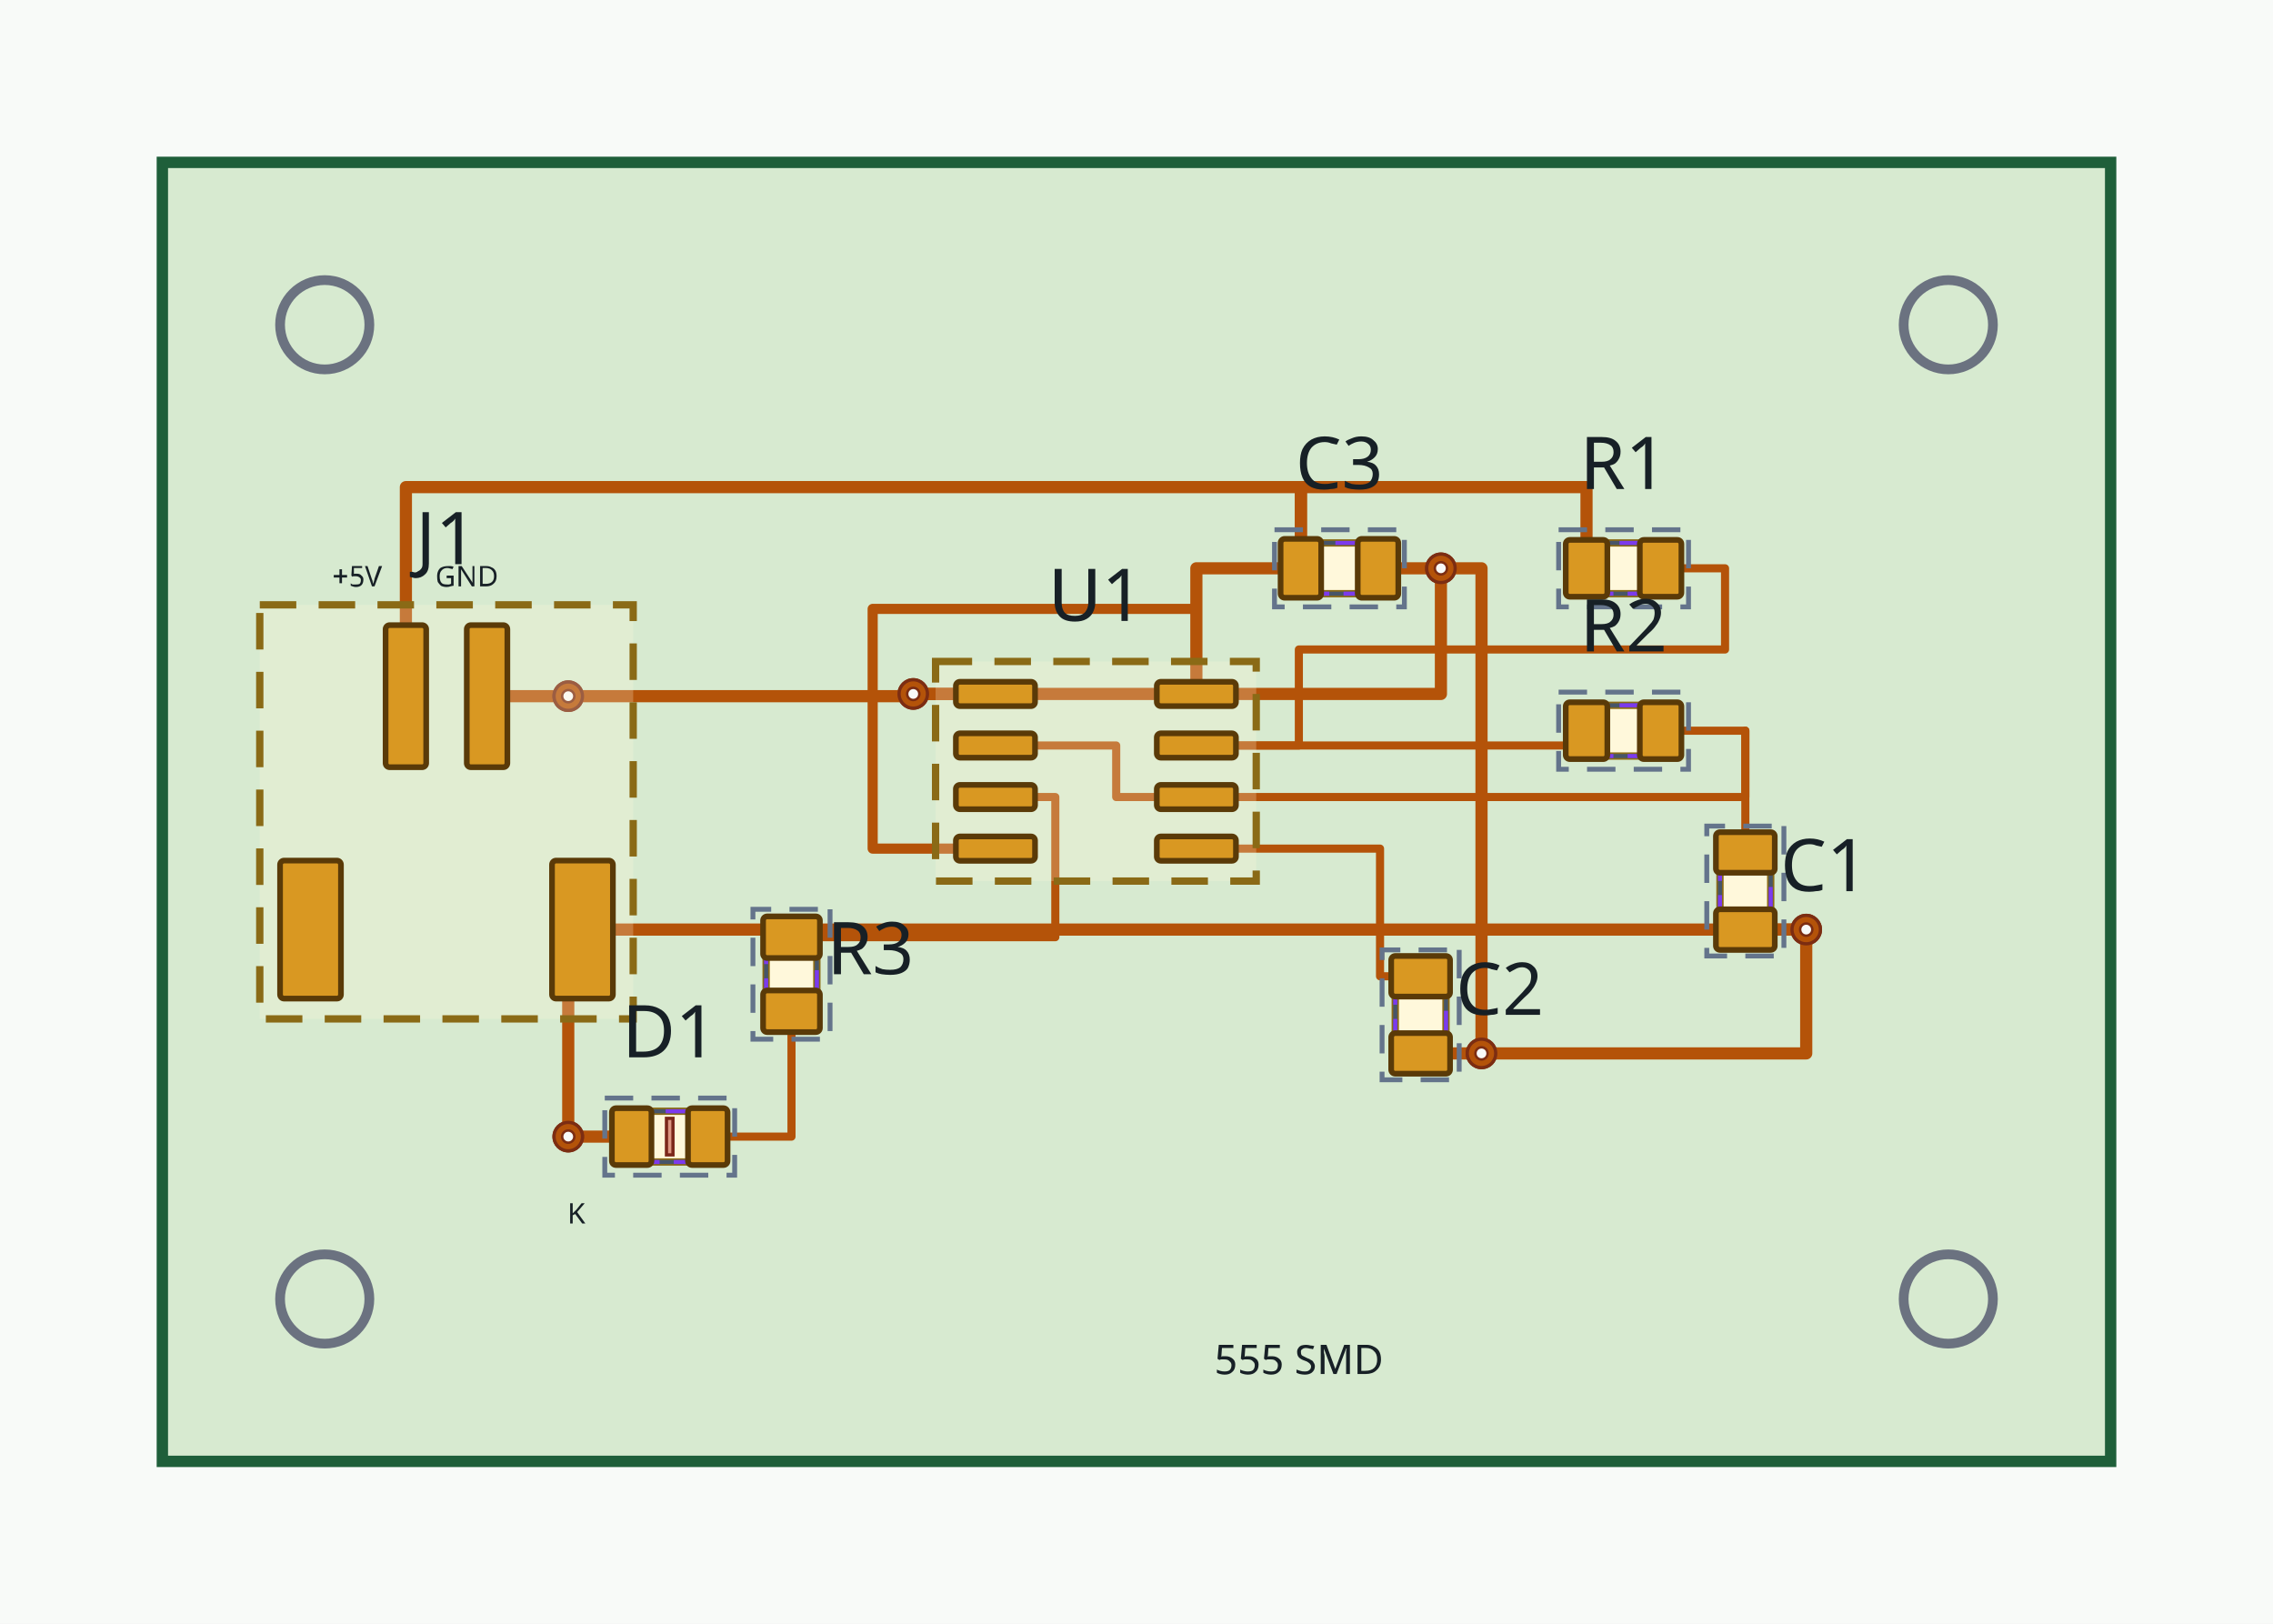
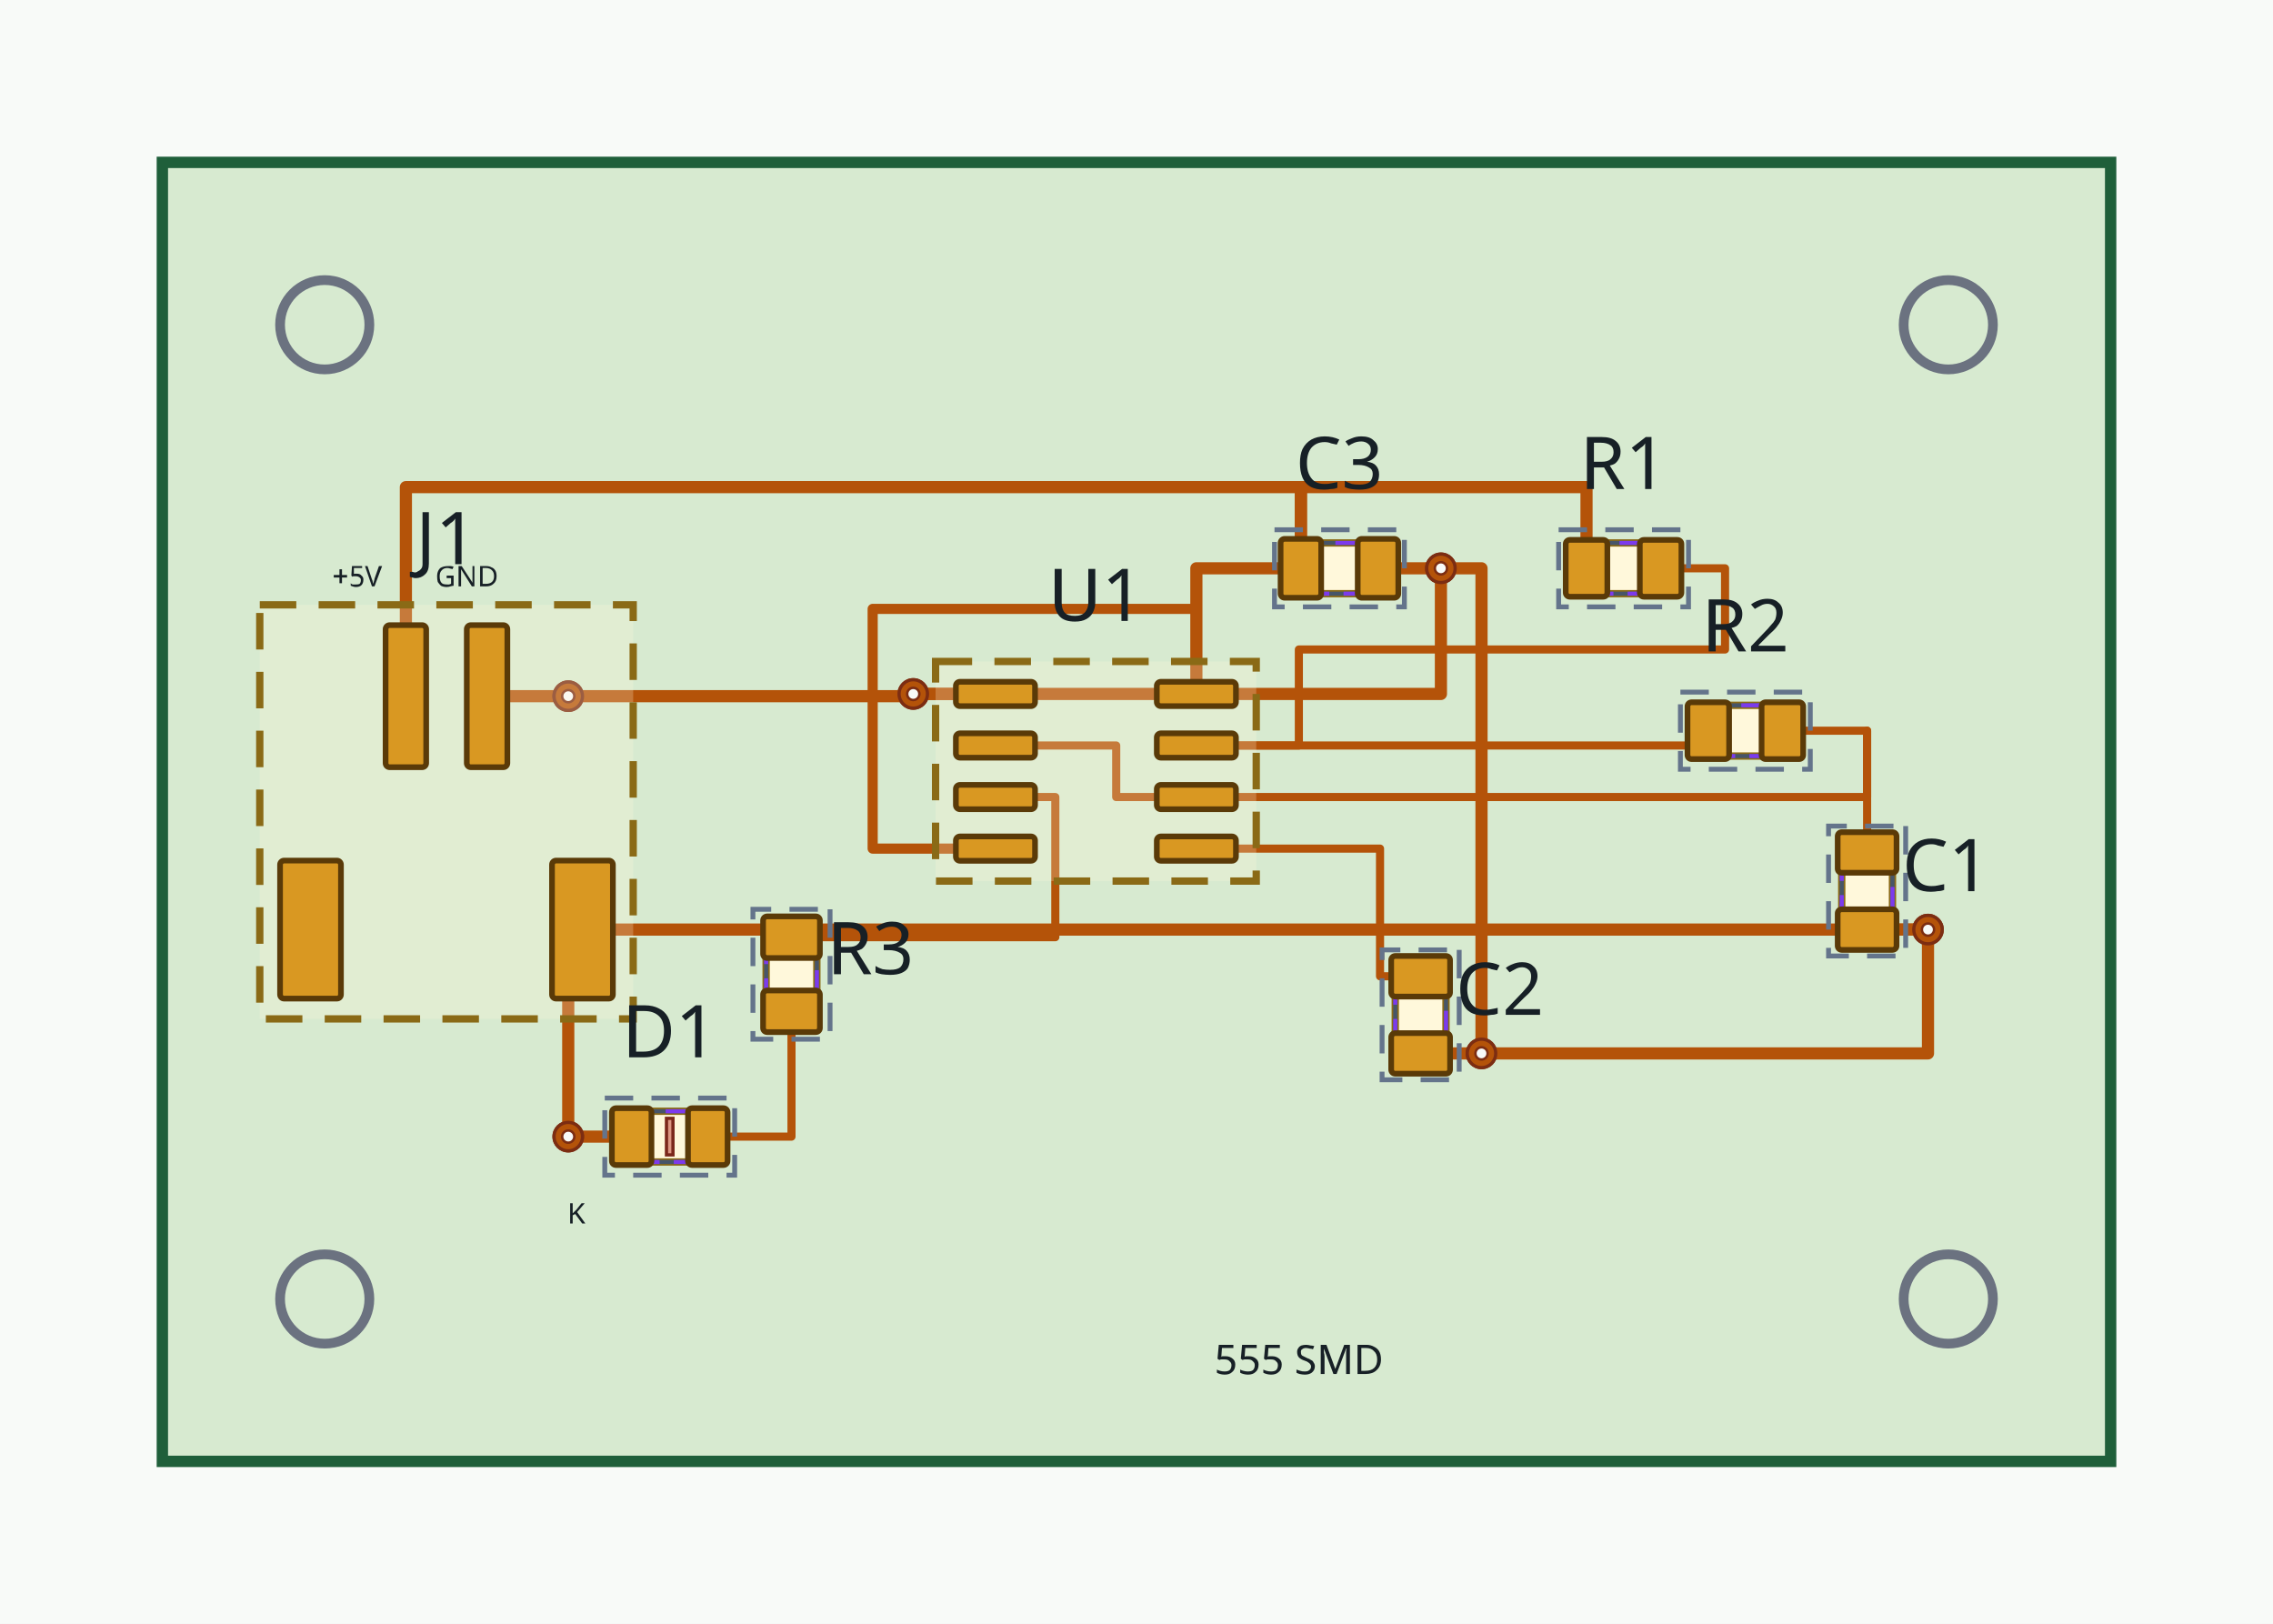
<svg xmlns="http://www.w3.org/2000/svg" class="pcb-placement-preview" viewBox="0 0 56 40" width="56mm" height="40mm" data-board="board:0" data-board-name="555 LED Blinker" data-units="mm">
  <style>
    .board-background{fill:#f8faf8}
    .board-outline{fill:#d7ead0;stroke:#1f5f3a;stroke-width:0.28}
    .board-feature{fill:none;stroke:#6b7280;stroke-width:0.24}
    .pcb-track{fill:none;stroke:#b45309;stroke-linecap:round;stroke-linejoin:round}
    .pcb-via-annular{fill:#b45309;stroke:#7c2d12;stroke-width:0.08}
    .pcb-via-drill{fill:#f8faf8;stroke:#7c2d12;stroke-width:0.06}
    .board-text{font-family:sans-serif;fill:#172026;text-anchor:middle;dominant-baseline:middle}
    .board-feature-label,.reference-designator,.pad-net-label,.diagnostic-label{font:1.8px sans-serif;fill:#172026}
    .footprint-courtyard{fill:none;stroke:#64748b;stroke-width:0.12;stroke-dasharray:0.7 0.45}
    .footprint-body.declared{fill:#fff8db;stroke:#8a6a16;stroke-width:0.18}
    .footprint-fabrication.declared{fill:none;stroke:#475569;stroke-width:0.1}
    .footprint-assembly.declared{fill:none;stroke:#7c3aed;stroke-width:0.1;stroke-dasharray:0.55 0.35}
    .footprint-marking.declared{fill:#172026;fill-opacity:0.45;stroke:#172026;stroke-width:0.08}
    .footprint-marking.kind-pin_1,.footprint-marking.kind-polarity{fill:#b42318;stroke:#7a271a}
    .footprint-envelope.synthetic{fill:#fff8db;fill-opacity:0.24;stroke:#8a6a16;stroke-width:0.18;stroke-dasharray:0.9 0.55}
    .footprint-pad{fill:#d99822;stroke:#5a3a08;stroke-width:0.14}
    .pad-overlay{fill:#175cd3;stroke:#ffffff;stroke-width:0.12}
    .ratsnest{fill:none;stroke:#175cd3;stroke-width:0.16;stroke-dasharray:0.8 0.55}
    .diagnostic-marker{fill:none;stroke:#b42318;stroke-width:0.28;stroke-dasharray:0.9 0.55}
    .diagnostic-label{fill:#b42318}
  </style>
  <rect class="board-background" x="0" y="0" width="56" height="40" />
  <g class="board-content" transform="translate(4 4)">
    <polygon class="board-outline" data-board="board:0" points="0,0 48,0 48,32 0,32" />
    <g class="layer layer-board-features">
      <circle class="board-feature hole" data-board-feature="board_feature:0" cx="4" cy="4" r="1.1" />
      <circle class="board-feature hole" data-board-feature="board_feature:1" cx="44" cy="4" r="1.1" />
      <circle class="board-feature hole" data-board-feature="board_feature:2" cx="4" cy="28" r="1.1" />
      <circle class="board-feature hole" data-board-feature="board_feature:3" cx="44" cy="28" r="1.1" />
    </g>
    <g id="pcb-layer-F_Cu" class="pcb-layer board-layer layer-F_Cu" data-layer="board_layer:0" data-layer-name="F.Cu" data-layer-role="copper" data-layer-side="top">
      <g class="layer layer-copper">
        <polyline id="pcb-track-0" class="pcb-track" data-track="board_track:0" data-layer="board_layer:0" data-net="net:1" points="8,13.15 10,13.15" stroke-width="0.3" />
        <polyline id="pcb-track-1" class="pcb-track" data-track="board_track:1" data-layer="board_layer:0" data-net="net:1" points="20.525,13.095 18.5,13.095" stroke-width="0.3" />
        <polyline id="pcb-track-2" class="pcb-track" data-track="board_track:2" data-layer="board_layer:0" data-net="net:1" points="29.95,10 31.5,10" stroke-width="0.3" />
        <polyline id="pcb-track-3" class="pcb-track" data-track="board_track:3" data-layer="board_layer:0" data-net="net:1" points="31,21.95 32.5,21.95" stroke-width="0.3" />
-         <polyline id="pcb-track-4" class="pcb-track" data-track="board_track:4" data-layer="board_layer:0" data-net="net:1" points="39,18.9 40.5,18.9" stroke-width="0.3" />
+         <polyline id="pcb-track-4" class="pcb-track" data-track="board_track:4" data-layer="board_layer:0" data-net="net:1" points="42,18.9 43.5,18.9" stroke-width="0.3" />
        <polyline id="pcb-track-5" class="pcb-track" data-track="board_track:5" data-layer="board_layer:0" data-net="net:1" points="11.562,24 10,24" stroke-width="0.3" />
        <polyline id="pcb-track-11" class="pcb-track" data-track="board_track:11" data-layer="board_layer:0" data-net="net:0" points="6,13.15 6,8 28.05,8 28.05,10" stroke-width="0.3" />
        <polyline id="pcb-track-12" class="pcb-track" data-track="board_track:12" data-layer="board_layer:0" data-net="net:0" points="28.05,10 25.475,10 25.475,13.095" stroke-width="0.3" />
        <polyline id="pcb-track-13" class="pcb-track" data-track="board_track:13" data-layer="board_layer:0" data-net="net:0" points="28.05,10 28.05,8 35.087,8 35.087,10" stroke-width="0.3" />
        <polyline id="pcb-track-14" class="pcb-track" data-track="board_track:14" data-layer="board_layer:0" data-net="net:0" points="20.525,16.905 17.5,16.905 17.5,11 25.475,11 25.475,13.095" stroke-width="0.25" />
-         <polyline id="pcb-track-15" class="pcb-track" data-track="board_track:15" data-layer="board_layer:0" data-net="net:2" points="25.475,14.365 28,14.365 35.087,14.365 35.087,14" stroke-width="0.2" />
+         <polyline id="pcb-track-15" class="pcb-track" data-track="board_track:15" data-layer="board_layer:0" data-net="net:2" points="25.475,14.365 28,14.365 38.087,14.365 38.087,14" stroke-width="0.2" />
        <polyline id="pcb-track-16" class="pcb-track" data-track="board_track:16" data-layer="board_layer:0" data-net="net:2" points="25.475,14.365 28,14.365 28,12 38.5,12 38.5,10 36.913,10" stroke-width="0.2" />
        <polyline id="pcb-track-17" class="pcb-track" data-track="board_track:17" data-layer="board_layer:0" data-net="net:3" points="20.525,14.365 23.5,14.365 23.5,15.635 25.475,15.635" stroke-width="0.2" />
-         <polyline id="pcb-track-18" class="pcb-track" data-track="board_track:18" data-layer="board_layer:0" data-net="net:3" points="25.475,15.635 39,15.635 39,14 36.913,14" stroke-width="0.2" />
-         <polyline id="pcb-track-19" class="pcb-track" data-track="board_track:19" data-layer="board_layer:0" data-net="net:3" points="39,14 39,17" stroke-width="0.2" />
+         <polyline id="pcb-track-18" class="pcb-track" data-track="board_track:18" data-layer="board_layer:0" data-net="net:3" points="25.475,15.635 42,15.635 42,14 39.913,14" stroke-width="0.2" />
+         <polyline id="pcb-track-19" class="pcb-track" data-track="board_track:19" data-layer="board_layer:0" data-net="net:3" points="42,14 42,17" stroke-width="0.2" />
        <polyline id="pcb-track-20" class="pcb-track" data-track="board_track:20" data-layer="board_layer:0" data-net="net:4" points="25.475,16.905 30,16.905 30,20.05 31,20.05" stroke-width="0.2" />
        <polyline id="pcb-track-21" class="pcb-track" data-track="board_track:21" data-layer="board_layer:0" data-net="net:5" points="20.525,15.635 22,15.635 22,19.087 15.5,19.087" stroke-width="0.2" />
        <polyline id="pcb-track-22" class="pcb-track" data-track="board_track:22" data-layer="board_layer:0" data-net="net:6" points="15.5,20.913 15.5,24 13.438,24" stroke-width="0.2" />
        <g id="pcb-via-0-layer-F_Cu" class="pcb-via" data-via="board_via:0" data-net="net:1" data-layer="board_layer:0" data-start-layer="board_layer:0" data-end-layer="board_layer:1">
          <circle class="pcb-via-annular" cx="10" cy="13.15" r="0.35" />
          <circle class="pcb-via-drill" cx="10" cy="13.15" r="0.15" />
        </g>
        <g id="pcb-via-1-layer-F_Cu" class="pcb-via" data-via="board_via:1" data-net="net:1" data-layer="board_layer:0" data-start-layer="board_layer:0" data-end-layer="board_layer:1">
          <circle class="pcb-via-annular" cx="18.5" cy="13.095" r="0.35" />
          <circle class="pcb-via-drill" cx="18.5" cy="13.095" r="0.15" />
        </g>
        <g id="pcb-via-2-layer-F_Cu" class="pcb-via" data-via="board_via:2" data-net="net:1" data-layer="board_layer:0" data-start-layer="board_layer:0" data-end-layer="board_layer:1">
          <circle class="pcb-via-annular" cx="31.5" cy="10" r="0.35" />
          <circle class="pcb-via-drill" cx="31.5" cy="10" r="0.15" />
        </g>
        <g id="pcb-via-3-layer-F_Cu" class="pcb-via" data-via="board_via:3" data-net="net:1" data-layer="board_layer:0" data-start-layer="board_layer:0" data-end-layer="board_layer:1">
          <circle class="pcb-via-annular" cx="32.5" cy="21.95" r="0.35" />
          <circle class="pcb-via-drill" cx="32.5" cy="21.95" r="0.15" />
        </g>
        <g id="pcb-via-4-layer-F_Cu" class="pcb-via" data-via="board_via:4" data-net="net:1" data-layer="board_layer:0" data-start-layer="board_layer:0" data-end-layer="board_layer:1">
-           <circle class="pcb-via-annular" cx="40.5" cy="18.9" r="0.35" />
-           <circle class="pcb-via-drill" cx="40.5" cy="18.9" r="0.15" />
+           <circle class="pcb-via-annular" cx="43.5" cy="18.9" r="0.35" />
+           <circle class="pcb-via-drill" cx="43.5" cy="18.9" r="0.15" />
        </g>
        <g id="pcb-via-5-layer-F_Cu" class="pcb-via" data-via="board_via:5" data-net="net:1" data-layer="board_layer:0" data-start-layer="board_layer:0" data-end-layer="board_layer:1">
          <circle class="pcb-via-annular" cx="10" cy="24" r="0.35" />
          <circle class="pcb-via-drill" cx="10" cy="24" r="0.15" />
        </g>
      </g>
      <g class="layer layer-board-text">
    </g>
    </g>
    <g id="pcb-layer-B_Cu" class="pcb-layer board-layer layer-B_Cu" data-layer="board_layer:1" data-layer-name="B.Cu" data-layer-role="copper" data-layer-side="bottom">
      <g class="layer layer-copper">
        <polyline id="pcb-track-6" class="pcb-track" data-track="board_track:6" data-layer="board_layer:1" data-net="net:1" points="10,13.15 18.5,13.15 18.5,13.095" stroke-width="0.3" />
        <polyline id="pcb-track-7" class="pcb-track" data-track="board_track:7" data-layer="board_layer:1" data-net="net:1" points="18.5,13.095 31.5,13.095 31.5,10" stroke-width="0.3" />
        <polyline id="pcb-track-8" class="pcb-track" data-track="board_track:8" data-layer="board_layer:1" data-net="net:1" points="31.5,10 32.5,10 32.5,21.95" stroke-width="0.3" />
-         <polyline id="pcb-track-9" class="pcb-track" data-track="board_track:9" data-layer="board_layer:1" data-net="net:1" points="32.5,21.95 40.5,21.95 40.5,18.9" stroke-width="0.3" />
-         <polyline id="pcb-track-10" class="pcb-track" data-track="board_track:10" data-layer="board_layer:1" data-net="net:1" points="40.5,18.9 10,18.9 10,24" stroke-width="0.3" />
+         <polyline id="pcb-track-9" class="pcb-track" data-track="board_track:9" data-layer="board_layer:1" data-net="net:1" points="32.5,21.95 43.5,21.95 43.5,18.9" stroke-width="0.3" />
+         <polyline id="pcb-track-10" class="pcb-track" data-track="board_track:10" data-layer="board_layer:1" data-net="net:1" points="43.5,18.9 10,18.9 10,24" stroke-width="0.3" />
        <g id="pcb-via-0-layer-B_Cu" class="pcb-via" data-via="board_via:0" data-net="net:1" data-layer="board_layer:1" data-start-layer="board_layer:0" data-end-layer="board_layer:1">
          <circle class="pcb-via-annular" cx="10" cy="13.15" r="0.35" />
          <circle class="pcb-via-drill" cx="10" cy="13.15" r="0.15" />
        </g>
        <g id="pcb-via-1-layer-B_Cu" class="pcb-via" data-via="board_via:1" data-net="net:1" data-layer="board_layer:1" data-start-layer="board_layer:0" data-end-layer="board_layer:1">
          <circle class="pcb-via-annular" cx="18.5" cy="13.095" r="0.35" />
          <circle class="pcb-via-drill" cx="18.5" cy="13.095" r="0.15" />
        </g>
        <g id="pcb-via-2-layer-B_Cu" class="pcb-via" data-via="board_via:2" data-net="net:1" data-layer="board_layer:1" data-start-layer="board_layer:0" data-end-layer="board_layer:1">
          <circle class="pcb-via-annular" cx="31.5" cy="10" r="0.35" />
          <circle class="pcb-via-drill" cx="31.5" cy="10" r="0.15" />
        </g>
        <g id="pcb-via-3-layer-B_Cu" class="pcb-via" data-via="board_via:3" data-net="net:1" data-layer="board_layer:1" data-start-layer="board_layer:0" data-end-layer="board_layer:1">
          <circle class="pcb-via-annular" cx="32.5" cy="21.95" r="0.35" />
          <circle class="pcb-via-drill" cx="32.5" cy="21.95" r="0.15" />
        </g>
        <g id="pcb-via-4-layer-B_Cu" class="pcb-via" data-via="board_via:4" data-net="net:1" data-layer="board_layer:1" data-start-layer="board_layer:0" data-end-layer="board_layer:1">
-           <circle class="pcb-via-annular" cx="40.5" cy="18.9" r="0.35" />
-           <circle class="pcb-via-drill" cx="40.5" cy="18.9" r="0.15" />
+           <circle class="pcb-via-annular" cx="43.5" cy="18.9" r="0.35" />
+           <circle class="pcb-via-drill" cx="43.5" cy="18.9" r="0.15" />
        </g>
        <g id="pcb-via-5-layer-B_Cu" class="pcb-via" data-via="board_via:5" data-net="net:1" data-layer="board_layer:1" data-start-layer="board_layer:0" data-end-layer="board_layer:1">
          <circle class="pcb-via-annular" cx="10" cy="24" r="0.35" />
          <circle class="pcb-via-drill" cx="10" cy="24" r="0.15" />
        </g>
      </g>
      <g class="layer layer-board-text">
    </g>
    </g>
    <g id="pcb-layer-F_SilkS" class="pcb-layer board-layer layer-F_SilkS" data-layer="board_layer:2" data-layer-name="F.SilkS" data-layer-role="silkscreen" data-layer-side="top">
      <g class="layer layer-copper">
    </g>
      <g class="layer layer-board-text">
        <text id="pcb-text-0" class="board-text" data-text="board_text:0" data-layer="board_layer:2" x="28" y="29.5" font-size="1" transform="rotate(0 28 29.5)">555 SMD</text>
        <text id="pcb-text-1" class="board-text" data-text="board_text:1" data-layer="board_layer:2" x="4.8" y="10.2" font-size="0.7" transform="rotate(0 4.8 10.2)">+5V</text>
        <text id="pcb-text-2" class="board-text" data-text="board_text:2" data-layer="board_layer:2" x="7.5" y="10.2" font-size="0.7" transform="rotate(0 7.5 10.2)">GND</text>
        <text id="pcb-text-3" class="board-text" data-text="board_text:3" data-layer="board_layer:2" x="10.2" y="25.9" font-size="0.7" transform="rotate(0 10.2 25.9)">K</text>
      </g>
    </g>
    <g class="layer layer-footprints">
-       <g class="component-placement top locked" data-placement="component_placement:0" data-component="component:0" data-footprint-def="footprint_def:0" data-footprint="Connector_JST:JST_PH_S2B-PH-SM4-TB_1x02-1MP_P2.00mm_Horizontal" transform="translate(7 16) rotate(0)">
-         <rect class="footprint-envelope synthetic" x="-4.6" y="-5.1" width="9.2" height="10.2" />
-         <rect class="footprint-pad rounded-rectangle connected" data-pad-projection="pcb_pad:0:0" data-pad="footprint_pad:0" data-pin="pin:0" data-net="net:0" x="-1.5" y="-4.6" width="1" height="3.5" rx="0.1" ry="0.1" />
-         <rect class="footprint-pad rounded-rectangle connected" data-pad-projection="pcb_pad:0:1" data-pad="footprint_pad:1" data-pin="pin:1" data-net="net:1" x="0.5" y="-4.6" width="1" height="3.5" rx="0.1" ry="0.1" />
-         <rect class="footprint-pad rounded-rectangle non_electrical" data-pad-projection="pcb_pad:0:2" data-pad="footprint_pad:2" x="-4.1" y="1.2" width="1.5" height="3.4" rx="0.1" ry="0.1" />
-         <rect class="footprint-pad rounded-rectangle non_electrical" data-pad-projection="pcb_pad:0:3" data-pad="footprint_pad:3" x="2.6" y="1.2" width="1.5" height="3.4" rx="0.1" ry="0.1" />
-       </g>
-       <text class="reference-designator" data-placement="component_placement:0" data-component="component:0" x="7" y="9.9" text-anchor="middle">J1</text>
-       <g class="component-placement top locked" data-placement="component_placement:1" data-component="component:1" data-footprint-def="footprint_def:1" data-footprint="KiCad_Package_SO:SOIC-8_3.9x4.9mm_P1.27mm" transform="translate(23 15) rotate(0)">
-         <rect class="footprint-envelope synthetic" x="-3.95" y="-2.705" width="7.9" height="5.41" />
-         <rect class="footprint-pad rounded-rectangle connected" data-pad-projection="pcb_pad:1:0" data-pad="footprint_pad:0" data-pin="pin:2" data-net="net:1" x="-3.45" y="-2.205" width="1.95" height="0.6" rx="0.1" ry="0.1" />
-         <rect class="footprint-pad rounded-rectangle connected" data-pad-projection="pcb_pad:1:1" data-pad="footprint_pad:1" data-pin="pin:3" data-net="net:3" x="-3.45" y="-0.935" width="1.95" height="0.6" rx="0.1" ry="0.1" />
-         <rect class="footprint-pad rounded-rectangle connected" data-pad-projection="pcb_pad:1:2" data-pad="footprint_pad:2" data-pin="pin:4" data-net="net:5" x="-3.45" y="0.335" width="1.95" height="0.6" rx="0.1" ry="0.1" />
-         <rect class="footprint-pad rounded-rectangle connected" data-pad-projection="pcb_pad:1:3" data-pad="footprint_pad:3" data-pin="pin:5" data-net="net:0" x="-3.45" y="1.605" width="1.95" height="0.6" rx="0.1" ry="0.1" />
-         <rect class="footprint-pad rounded-rectangle connected" data-pad-projection="pcb_pad:1:4" data-pad="footprint_pad:4" data-pin="pin:6" data-net="net:4" x="1.5" y="1.605" width="1.95" height="0.6" rx="0.1" ry="0.1" />
-         <rect class="footprint-pad rounded-rectangle connected" data-pad-projection="pcb_pad:1:5" data-pad="footprint_pad:5" data-pin="pin:7" data-net="net:3" x="1.5" y="0.335" width="1.95" height="0.6" rx="0.1" ry="0.1" />
-         <rect class="footprint-pad rounded-rectangle connected" data-pad-projection="pcb_pad:1:6" data-pad="footprint_pad:6" data-pin="pin:8" data-net="net:2" x="1.5" y="-0.935" width="1.95" height="0.6" rx="0.1" ry="0.1" />
-         <rect class="footprint-pad rounded-rectangle connected" data-pad-projection="pcb_pad:1:7" data-pad="footprint_pad:7" data-pin="pin:9" data-net="net:0" x="1.5" y="-2.205" width="1.95" height="0.6" rx="0.1" ry="0.1" />
-       </g>
-       <text class="reference-designator" data-placement="component_placement:1" data-component="component:1" x="23" y="11.295" text-anchor="middle">U1</text>
-       <polygon class="footprint-courtyard declared" data-placement="component_placement:2" data-component="component:2" points="34.4,9.05 37.6,9.05 37.6,10.95 34.4,10.95" />
-       <polygon class="footprint-body declared" data-placement="component_placement:2" data-component="component:2" points="35,9.375 37,9.375 37,10.625 35,10.625" />
-       <polygon class="footprint-fabrication declared" data-placement="component_placement:2" data-component="component:2" points="35,9.375 37,9.375 37,10.625 35,10.625" />
-       <polygon class="footprint-assembly declared" data-placement="component_placement:2" data-component="component:2" points="35,9.375 37,9.375 37,10.625 35,10.625" />
-       <g class="component-placement top" data-placement="component_placement:2" data-component="component:2" data-footprint-def="footprint_def:2" data-footprint="Resistor_SMD:R_0805_2012Metric" transform="translate(36 10) rotate(0)">
-         <rect class="footprint-pad rounded-rectangle connected" data-pad-projection="pcb_pad:2:0" data-pad="footprint_pad:0" data-pin="pin:10" data-net="net:0" x="-1.425" y="-0.7" width="1.025" height="1.4" rx="0.1" ry="0.1" />
-         <rect class="footprint-pad rounded-rectangle connected" data-pad-projection="pcb_pad:2:1" data-pad="footprint_pad:1" data-pin="pin:11" data-net="net:2" x="0.4" y="-0.7" width="1.025" height="1.4" rx="0.1" ry="0.1" />
-       </g>
-       <text class="reference-designator" data-placement="component_placement:2" data-component="component:2" x="36" y="8.05" text-anchor="middle">R1</text>
-       <polygon class="footprint-courtyard declared" data-placement="component_placement:3" data-component="component:3" points="34.4,13.05 37.6,13.05 37.6,14.95 34.4,14.95" />
-       <polygon class="footprint-body declared" data-placement="component_placement:3" data-component="component:3" points="35,13.375 37,13.375 37,14.625 35,14.625" />
-       <polygon class="footprint-fabrication declared" data-placement="component_placement:3" data-component="component:3" points="35,13.375 37,13.375 37,14.625 35,14.625" />
-       <polygon class="footprint-assembly declared" data-placement="component_placement:3" data-component="component:3" points="35,13.375 37,13.375 37,14.625 35,14.625" />
-       <g class="component-placement top" data-placement="component_placement:3" data-component="component:3" data-footprint-def="footprint_def:2" data-footprint="Resistor_SMD:R_0805_2012Metric" transform="translate(36 14) rotate(0)">
-         <rect class="footprint-pad rounded-rectangle connected" data-pad-projection="pcb_pad:3:0" data-pad="footprint_pad:0" data-pin="pin:12" data-net="net:2" x="-1.425" y="-0.7" width="1.025" height="1.4" rx="0.1" ry="0.1" />
-         <rect class="footprint-pad rounded-rectangle connected" data-pad-projection="pcb_pad:3:1" data-pad="footprint_pad:1" data-pin="pin:13" data-net="net:3" x="0.4" y="-0.7" width="1.025" height="1.4" rx="0.1" ry="0.1" />
-       </g>
-       <text class="reference-designator" data-placement="component_placement:3" data-component="component:3" x="36" y="12.05" text-anchor="middle">R2</text>
-       <polygon class="footprint-courtyard declared" data-placement="component_placement:4" data-component="component:4" points="39.95,16.35 39.95,19.55 38.05,19.55 38.05,16.35" />
-       <polygon class="footprint-body declared" data-placement="component_placement:4" data-component="component:4" points="39.625,16.95 39.625,18.95 38.375,18.95 38.375,16.95" />
-       <polygon class="footprint-fabrication declared" data-placement="component_placement:4" data-component="component:4" points="39.625,16.95 39.625,18.95 38.375,18.95 38.375,16.95" />
-       <polygon class="footprint-assembly declared" data-placement="component_placement:4" data-component="component:4" points="39.625,16.95 39.625,18.95 38.375,18.95 38.375,16.95" />
-       <g class="component-placement top" data-placement="component_placement:4" data-component="component:4" data-footprint-def="footprint_def:3" data-footprint="Capacitor_SMD:C_0805_2012Metric" transform="translate(39 17.95) rotate(90)">
-         <rect class="footprint-pad rounded-rectangle connected" data-pad-projection="pcb_pad:4:0" data-pad="footprint_pad:0" data-pin="pin:14" data-net="net:3" x="-1.45" y="-0.725" width="1" height="1.45" rx="0.1" ry="0.1" />
-         <rect class="footprint-pad rounded-rectangle connected" data-pad-projection="pcb_pad:4:1" data-pad="footprint_pad:1" data-pin="pin:15" data-net="net:1" x="0.45" y="-0.725" width="1" height="1.45" rx="0.1" ry="0.1" />
-       </g>
-       <text class="reference-designator" data-placement="component_placement:4" data-component="component:4" x="40.95" y="17.95" text-anchor="middle">C1</text>
-       <polygon class="footprint-courtyard declared" data-placement="component_placement:5" data-component="component:5" points="31.95,19.4 31.95,22.6 30.05,22.6 30.05,19.4" />
-       <polygon class="footprint-body declared" data-placement="component_placement:5" data-component="component:5" points="31.625,20 31.625,22 30.375,22 30.375,20" />
-       <polygon class="footprint-fabrication declared" data-placement="component_placement:5" data-component="component:5" points="31.625,20 31.625,22 30.375,22 30.375,20" />
-       <polygon class="footprint-assembly declared" data-placement="component_placement:5" data-component="component:5" points="31.625,20 31.625,22 30.375,22 30.375,20" />
-       <g class="component-placement top" data-placement="component_placement:5" data-component="component:5" data-footprint-def="footprint_def:3" data-footprint="Capacitor_SMD:C_0805_2012Metric" transform="translate(31 21) rotate(90)">
-         <rect class="footprint-pad rounded-rectangle connected" data-pad-projection="pcb_pad:5:0" data-pad="footprint_pad:0" data-pin="pin:16" data-net="net:4" x="-1.45" y="-0.725" width="1" height="1.45" rx="0.1" ry="0.1" />
-         <rect class="footprint-pad rounded-rectangle connected" data-pad-projection="pcb_pad:5:1" data-pad="footprint_pad:1" data-pin="pin:17" data-net="net:1" x="0.45" y="-0.725" width="1" height="1.45" rx="0.1" ry="0.1" />
-       </g>
-       <text class="reference-designator" data-placement="component_placement:5" data-component="component:5" x="32.95" y="21" text-anchor="middle">C2</text>
-       <polygon class="footprint-courtyard declared" data-placement="component_placement:6" data-component="component:6" points="27.4,9.05 30.6,9.05 30.6,10.95 27.4,10.95" />
-       <polygon class="footprint-body declared" data-placement="component_placement:6" data-component="component:6" points="28,9.375 30,9.375 30,10.625 28,10.625" />
-       <polygon class="footprint-fabrication declared" data-placement="component_placement:6" data-component="component:6" points="28,9.375 30,9.375 30,10.625 28,10.625" />
-       <polygon class="footprint-assembly declared" data-placement="component_placement:6" data-component="component:6" points="28,9.375 30,9.375 30,10.625 28,10.625" />
-       <g class="component-placement top" data-placement="component_placement:6" data-component="component:6" data-footprint-def="footprint_def:3" data-footprint="Capacitor_SMD:C_0805_2012Metric" transform="translate(29 10) rotate(0)">
-         <rect class="footprint-pad rounded-rectangle connected" data-pad-projection="pcb_pad:6:0" data-pad="footprint_pad:0" data-pin="pin:18" data-net="net:0" x="-1.45" y="-0.725" width="1" height="1.45" rx="0.1" ry="0.1" />
-         <rect class="footprint-pad rounded-rectangle connected" data-pad-projection="pcb_pad:6:1" data-pad="footprint_pad:1" data-pin="pin:19" data-net="net:1" x="0.45" y="-0.725" width="1" height="1.45" rx="0.1" ry="0.1" />
-       </g>
-       <text class="reference-designator" data-placement="component_placement:6" data-component="component:6" x="29" y="8.05" text-anchor="middle">C3</text>
-       <polygon class="footprint-courtyard declared" data-placement="component_placement:7" data-component="component:7" points="16.45,18.4 16.45,21.6 14.55,21.6 14.55,18.4" />
-       <polygon class="footprint-body declared" data-placement="component_placement:7" data-component="component:7" points="16.125,19 16.125,21 14.875,21 14.875,19" />
-       <polygon class="footprint-fabrication declared" data-placement="component_placement:7" data-component="component:7" points="16.125,19 16.125,21 14.875,21 14.875,19" />
-       <polygon class="footprint-assembly declared" data-placement="component_placement:7" data-component="component:7" points="16.125,19 16.125,21 14.875,21 14.875,19" />
-       <g class="component-placement top" data-placement="component_placement:7" data-component="component:7" data-footprint-def="footprint_def:2" data-footprint="Resistor_SMD:R_0805_2012Metric" transform="translate(15.5 20) rotate(90)">
-         <rect class="footprint-pad rounded-rectangle connected" data-pad-projection="pcb_pad:7:0" data-pad="footprint_pad:0" data-pin="pin:20" data-net="net:5" x="-1.425" y="-0.7" width="1.025" height="1.4" rx="0.1" ry="0.1" />
-         <rect class="footprint-pad rounded-rectangle connected" data-pad-projection="pcb_pad:7:1" data-pad="footprint_pad:1" data-pin="pin:21" data-net="net:6" x="0.4" y="-0.7" width="1.025" height="1.4" rx="0.1" ry="0.1" />
-       </g>
-       <text class="reference-designator" data-placement="component_placement:7" data-component="component:7" x="17.45" y="20" text-anchor="middle">R3</text>
-       <polygon class="footprint-courtyard declared" data-placement="component_placement:8" data-component="component:8" points="10.9,23.05 14.1,23.05 14.1,24.95 10.9,24.95" />
-       <polygon class="footprint-body declared" data-placement="component_placement:8" data-component="component:8" points="11.5,23.375 13.5,23.375 13.5,24.625 11.5,24.625" />
-       <polygon class="footprint-fabrication declared" data-placement="component_placement:8" data-component="component:8" points="11.5,23.375 13.5,23.375 13.5,24.625 11.5,24.625" />
-       <polygon class="footprint-assembly declared" data-placement="component_placement:8" data-component="component:8" points="11.5,23.375 13.5,23.375 13.5,24.625 11.5,24.625" />
-       <polygon class="footprint-marking declared kind-polarity" data-placement="component_placement:8" data-component="component:8" data-marking="footprint_marking:0" points="12.42,23.55 12.58,23.55 12.58,24.45 12.42,24.45" />
-       <g class="component-placement top" data-placement="component_placement:8" data-component="component:8" data-footprint-def="footprint_def:4" data-footprint="LED_SMD:LED_0805_2012Metric" transform="translate(12.5 24) rotate(0)">
-         <rect class="footprint-pad rounded-rectangle connected" data-pad-projection="pcb_pad:8:0" data-pad="footprint_pad:0" data-pin="pin:23" data-net="net:1" x="-1.425" y="-0.7" width="0.975" height="1.4" rx="0.1" ry="0.1" />
-         <rect class="footprint-pad rounded-rectangle connected" data-pad-projection="pcb_pad:8:1" data-pad="footprint_pad:1" data-pin="pin:22" data-net="net:6" x="0.45" y="-0.7" width="0.975" height="1.4" rx="0.1" ry="0.1" />
-       </g>
-       <text class="reference-designator" data-placement="component_placement:8" data-component="component:8" x="12.5" y="22.05" text-anchor="middle">D1</text>
+       <g class="layer layer-package-courtyards">
+         <polygon class="footprint-courtyard declared" data-placement="component_placement:2" data-component="component:2" points="34.4,9.05 37.6,9.05 37.6,10.95 34.4,10.95" />
+         <polygon class="footprint-courtyard declared" data-placement="component_placement:3" data-component="component:3" points="37.4,13.05 40.6,13.05 40.6,14.95 37.4,14.95" />
+         <polygon class="footprint-courtyard declared" data-placement="component_placement:4" data-component="component:4" points="42.95,16.35 42.95,19.55 41.05,19.55 41.05,16.35" />
+         <polygon class="footprint-courtyard declared" data-placement="component_placement:5" data-component="component:5" points="31.95,19.4 31.95,22.6 30.05,22.6 30.05,19.4" />
+         <polygon class="footprint-courtyard declared" data-placement="component_placement:6" data-component="component:6" points="27.4,9.05 30.6,9.05 30.6,10.95 27.4,10.95" />
+         <polygon class="footprint-courtyard declared" data-placement="component_placement:7" data-component="component:7" points="16.45,18.4 16.45,21.6 14.55,21.6 14.55,18.4" />
+         <polygon class="footprint-courtyard declared" data-placement="component_placement:8" data-component="component:8" points="10.9,23.05 14.1,23.05 14.1,24.95 10.9,24.95" />
+       </g>
+       <g class="layer layer-package-bodies">
+         <polygon class="footprint-body declared" data-placement="component_placement:2" data-component="component:2" points="35,9.375 37,9.375 37,10.625 35,10.625" />
+         <polygon class="footprint-body declared" data-placement="component_placement:3" data-component="component:3" points="38,13.375 40,13.375 40,14.625 38,14.625" />
+         <polygon class="footprint-body declared" data-placement="component_placement:4" data-component="component:4" points="42.625,16.95 42.625,18.95 41.375,18.95 41.375,16.95" />
+         <polygon class="footprint-body declared" data-placement="component_placement:5" data-component="component:5" points="31.625,20 31.625,22 30.375,22 30.375,20" />
+         <polygon class="footprint-body declared" data-placement="component_placement:6" data-component="component:6" points="28,9.375 30,9.375 30,10.625 28,10.625" />
+         <polygon class="footprint-body declared" data-placement="component_placement:7" data-component="component:7" points="16.125,19 16.125,21 14.875,21 14.875,19" />
+         <polygon class="footprint-body declared" data-placement="component_placement:8" data-component="component:8" points="11.5,23.375 13.5,23.375 13.5,24.625 11.5,24.625" />
+       </g>
+       <g class="layer layer-package-fabrication">
+         <polygon class="footprint-fabrication declared" data-placement="component_placement:2" data-component="component:2" points="35,9.375 37,9.375 37,10.625 35,10.625" />
+         <polygon class="footprint-fabrication declared" data-placement="component_placement:3" data-component="component:3" points="38,13.375 40,13.375 40,14.625 38,14.625" />
+         <polygon class="footprint-fabrication declared" data-placement="component_placement:4" data-component="component:4" points="42.625,16.95 42.625,18.95 41.375,18.95 41.375,16.95" />
+         <polygon class="footprint-fabrication declared" data-placement="component_placement:5" data-component="component:5" points="31.625,20 31.625,22 30.375,22 30.375,20" />
+         <polygon class="footprint-fabrication declared" data-placement="component_placement:6" data-component="component:6" points="28,9.375 30,9.375 30,10.625 28,10.625" />
+         <polygon class="footprint-fabrication declared" data-placement="component_placement:7" data-component="component:7" points="16.125,19 16.125,21 14.875,21 14.875,19" />
+         <polygon class="footprint-fabrication declared" data-placement="component_placement:8" data-component="component:8" points="11.5,23.375 13.5,23.375 13.5,24.625 11.5,24.625" />
+       </g>
+       <g class="layer layer-package-assembly">
+         <polygon class="footprint-assembly declared" data-placement="component_placement:2" data-component="component:2" points="35,9.375 37,9.375 37,10.625 35,10.625" />
+         <polygon class="footprint-assembly declared" data-placement="component_placement:3" data-component="component:3" points="38,13.375 40,13.375 40,14.625 38,14.625" />
+         <polygon class="footprint-assembly declared" data-placement="component_placement:4" data-component="component:4" points="42.625,16.95 42.625,18.95 41.375,18.95 41.375,16.95" />
+         <polygon class="footprint-assembly declared" data-placement="component_placement:5" data-component="component:5" points="31.625,20 31.625,22 30.375,22 30.375,20" />
+         <polygon class="footprint-assembly declared" data-placement="component_placement:6" data-component="component:6" points="28,9.375 30,9.375 30,10.625 28,10.625" />
+         <polygon class="footprint-assembly declared" data-placement="component_placement:7" data-component="component:7" points="16.125,19 16.125,21 14.875,21 14.875,19" />
+         <polygon class="footprint-assembly declared" data-placement="component_placement:8" data-component="component:8" points="11.5,23.375 13.5,23.375 13.5,24.625 11.5,24.625" />
+       </g>
+       <g class="layer layer-silkscreen">
+         <polygon class="footprint-marking declared kind-polarity" data-placement="component_placement:8" data-component="component:8" data-marking="footprint_marking:0" points="12.42,23.55 12.58,23.55 12.58,24.45 12.42,24.45" />
+       </g>
+       <g class="layer layer-pads">
+         <g class="component-placement top locked" data-placement="component_placement:0" data-component="component:0" data-footprint-def="footprint_def:0" data-footprint="Connector_JST:JST_PH_S2B-PH-SM4-TB_1x02-1MP_P2.00mm_Horizontal" transform="translate(7 16) rotate(0)">
+           <rect class="footprint-envelope synthetic" x="-4.6" y="-5.1" width="9.2" height="10.2" />
+           <rect class="footprint-pad rounded-rectangle connected" data-pad-projection="pcb_pad:0:0" data-pad="footprint_pad:0" data-pin="pin:0" data-net="net:0" x="-1.5" y="-4.6" width="1" height="3.5" rx="0.1" ry="0.1" />
+           <rect class="footprint-pad rounded-rectangle connected" data-pad-projection="pcb_pad:0:1" data-pad="footprint_pad:1" data-pin="pin:1" data-net="net:1" x="0.5" y="-4.6" width="1" height="3.5" rx="0.1" ry="0.1" />
+           <rect class="footprint-pad rounded-rectangle non_electrical" data-pad-projection="pcb_pad:0:2" data-pad="footprint_pad:2" x="-4.1" y="1.2" width="1.5" height="3.4" rx="0.1" ry="0.1" />
+           <rect class="footprint-pad rounded-rectangle non_electrical" data-pad-projection="pcb_pad:0:3" data-pad="footprint_pad:3" x="2.6" y="1.2" width="1.5" height="3.4" rx="0.1" ry="0.1" />
+         </g>
+         <g class="component-placement top locked" data-placement="component_placement:1" data-component="component:1" data-footprint-def="footprint_def:1" data-footprint="KiCad_Package_SO:SOIC-8_3.9x4.9mm_P1.27mm" transform="translate(23 15) rotate(0)">
+           <rect class="footprint-envelope synthetic" x="-3.95" y="-2.705" width="7.9" height="5.41" />
+           <rect class="footprint-pad rounded-rectangle connected" data-pad-projection="pcb_pad:1:0" data-pad="footprint_pad:0" data-pin="pin:2" data-net="net:1" x="-3.45" y="-2.205" width="1.95" height="0.6" rx="0.1" ry="0.1" />
+           <rect class="footprint-pad rounded-rectangle connected" data-pad-projection="pcb_pad:1:1" data-pad="footprint_pad:1" data-pin="pin:3" data-net="net:3" x="-3.45" y="-0.935" width="1.95" height="0.6" rx="0.1" ry="0.1" />
+           <rect class="footprint-pad rounded-rectangle connected" data-pad-projection="pcb_pad:1:2" data-pad="footprint_pad:2" data-pin="pin:4" data-net="net:5" x="-3.45" y="0.335" width="1.95" height="0.6" rx="0.1" ry="0.1" />
+           <rect class="footprint-pad rounded-rectangle connected" data-pad-projection="pcb_pad:1:3" data-pad="footprint_pad:3" data-pin="pin:5" data-net="net:0" x="-3.45" y="1.605" width="1.95" height="0.6" rx="0.1" ry="0.1" />
+           <rect class="footprint-pad rounded-rectangle connected" data-pad-projection="pcb_pad:1:4" data-pad="footprint_pad:4" data-pin="pin:6" data-net="net:4" x="1.5" y="1.605" width="1.95" height="0.6" rx="0.1" ry="0.1" />
+           <rect class="footprint-pad rounded-rectangle connected" data-pad-projection="pcb_pad:1:5" data-pad="footprint_pad:5" data-pin="pin:7" data-net="net:3" x="1.5" y="0.335" width="1.95" height="0.6" rx="0.1" ry="0.1" />
+           <rect class="footprint-pad rounded-rectangle connected" data-pad-projection="pcb_pad:1:6" data-pad="footprint_pad:6" data-pin="pin:8" data-net="net:2" x="1.5" y="-0.935" width="1.95" height="0.6" rx="0.1" ry="0.1" />
+           <rect class="footprint-pad rounded-rectangle connected" data-pad-projection="pcb_pad:1:7" data-pad="footprint_pad:7" data-pin="pin:9" data-net="net:0" x="1.5" y="-2.205" width="1.95" height="0.6" rx="0.1" ry="0.1" />
+         </g>
+         <g class="component-placement top" data-placement="component_placement:2" data-component="component:2" data-footprint-def="footprint_def:2" data-footprint="Resistor_SMD:R_0805_2012Metric" transform="translate(36 10) rotate(0)">
+           <rect class="footprint-pad rounded-rectangle connected" data-pad-projection="pcb_pad:2:0" data-pad="footprint_pad:0" data-pin="pin:10" data-net="net:0" x="-1.425" y="-0.7" width="1.025" height="1.4" rx="0.1" ry="0.1" />
+           <rect class="footprint-pad rounded-rectangle connected" data-pad-projection="pcb_pad:2:1" data-pad="footprint_pad:1" data-pin="pin:11" data-net="net:2" x="0.4" y="-0.7" width="1.025" height="1.4" rx="0.1" ry="0.1" />
+         </g>
+         <g class="component-placement top" data-placement="component_placement:3" data-component="component:3" data-footprint-def="footprint_def:2" data-footprint="Resistor_SMD:R_0805_2012Metric" transform="translate(39 14) rotate(0)">
+           <rect class="footprint-pad rounded-rectangle connected" data-pad-projection="pcb_pad:3:0" data-pad="footprint_pad:0" data-pin="pin:12" data-net="net:2" x="-1.425" y="-0.7" width="1.025" height="1.4" rx="0.1" ry="0.1" />
+           <rect class="footprint-pad rounded-rectangle connected" data-pad-projection="pcb_pad:3:1" data-pad="footprint_pad:1" data-pin="pin:13" data-net="net:3" x="0.4" y="-0.7" width="1.025" height="1.4" rx="0.1" ry="0.1" />
+         </g>
+         <g class="component-placement top" data-placement="component_placement:4" data-component="component:4" data-footprint-def="footprint_def:3" data-footprint="Capacitor_SMD:C_0805_2012Metric" transform="translate(42 17.95) rotate(90)">
+           <rect class="footprint-pad rounded-rectangle connected" data-pad-projection="pcb_pad:4:0" data-pad="footprint_pad:0" data-pin="pin:14" data-net="net:3" x="-1.45" y="-0.725" width="1" height="1.45" rx="0.1" ry="0.1" />
+           <rect class="footprint-pad rounded-rectangle connected" data-pad-projection="pcb_pad:4:1" data-pad="footprint_pad:1" data-pin="pin:15" data-net="net:1" x="0.45" y="-0.725" width="1" height="1.45" rx="0.1" ry="0.1" />
+         </g>
+         <g class="component-placement top" data-placement="component_placement:5" data-component="component:5" data-footprint-def="footprint_def:3" data-footprint="Capacitor_SMD:C_0805_2012Metric" transform="translate(31 21) rotate(90)">
+           <rect class="footprint-pad rounded-rectangle connected" data-pad-projection="pcb_pad:5:0" data-pad="footprint_pad:0" data-pin="pin:16" data-net="net:4" x="-1.45" y="-0.725" width="1" height="1.45" rx="0.1" ry="0.1" />
+           <rect class="footprint-pad rounded-rectangle connected" data-pad-projection="pcb_pad:5:1" data-pad="footprint_pad:1" data-pin="pin:17" data-net="net:1" x="0.45" y="-0.725" width="1" height="1.45" rx="0.1" ry="0.1" />
+         </g>
+         <g class="component-placement top" data-placement="component_placement:6" data-component="component:6" data-footprint-def="footprint_def:3" data-footprint="Capacitor_SMD:C_0805_2012Metric" transform="translate(29 10) rotate(0)">
+           <rect class="footprint-pad rounded-rectangle connected" data-pad-projection="pcb_pad:6:0" data-pad="footprint_pad:0" data-pin="pin:18" data-net="net:0" x="-1.45" y="-0.725" width="1" height="1.45" rx="0.1" ry="0.1" />
+           <rect class="footprint-pad rounded-rectangle connected" data-pad-projection="pcb_pad:6:1" data-pad="footprint_pad:1" data-pin="pin:19" data-net="net:1" x="0.45" y="-0.725" width="1" height="1.45" rx="0.1" ry="0.1" />
+         </g>
+         <g class="component-placement top" data-placement="component_placement:7" data-component="component:7" data-footprint-def="footprint_def:2" data-footprint="Resistor_SMD:R_0805_2012Metric" transform="translate(15.5 20) rotate(90)">
+           <rect class="footprint-pad rounded-rectangle connected" data-pad-projection="pcb_pad:7:0" data-pad="footprint_pad:0" data-pin="pin:20" data-net="net:5" x="-1.425" y="-0.7" width="1.025" height="1.4" rx="0.1" ry="0.1" />
+           <rect class="footprint-pad rounded-rectangle connected" data-pad-projection="pcb_pad:7:1" data-pad="footprint_pad:1" data-pin="pin:21" data-net="net:6" x="0.4" y="-0.7" width="1.025" height="1.4" rx="0.1" ry="0.1" />
+         </g>
+         <g class="component-placement top" data-placement="component_placement:8" data-component="component:8" data-footprint-def="footprint_def:4" data-footprint="LED_SMD:LED_0805_2012Metric" transform="translate(12.5 24) rotate(0)">
+           <rect class="footprint-pad rounded-rectangle connected" data-pad-projection="pcb_pad:8:0" data-pad="footprint_pad:0" data-pin="pin:23" data-net="net:1" x="-1.425" y="-0.7" width="0.975" height="1.4" rx="0.1" ry="0.1" />
+           <rect class="footprint-pad rounded-rectangle connected" data-pad-projection="pcb_pad:8:1" data-pad="footprint_pad:1" data-pin="pin:22" data-net="net:6" x="0.45" y="-0.7" width="0.975" height="1.4" rx="0.1" ry="0.1" />
+         </g>
+       </g>
+       <g class="layer layer-reference-designators">
+         <text class="reference-designator" data-placement="component_placement:0" data-component="component:0" x="7" y="9.9" text-anchor="middle">J1</text>
+         <text class="reference-designator" data-placement="component_placement:1" data-component="component:1" x="23" y="11.295" text-anchor="middle">U1</text>
+         <text class="reference-designator" data-placement="component_placement:2" data-component="component:2" x="36" y="8.05" text-anchor="middle">R1</text>
+         <text class="reference-designator" data-placement="component_placement:3" data-component="component:3" x="39" y="12.05" text-anchor="middle">R2</text>
+         <text class="reference-designator" data-placement="component_placement:4" data-component="component:4" x="43.95" y="17.95" text-anchor="middle">C1</text>
+         <text class="reference-designator" data-placement="component_placement:5" data-component="component:5" x="32.95" y="21" text-anchor="middle">C2</text>
+         <text class="reference-designator" data-placement="component_placement:6" data-component="component:6" x="29" y="8.05" text-anchor="middle">C3</text>
+         <text class="reference-designator" data-placement="component_placement:7" data-component="component:7" x="17.45" y="20" text-anchor="middle">R3</text>
+         <text class="reference-designator" data-placement="component_placement:8" data-component="component:8" x="12.5" y="22.05" text-anchor="middle">D1</text>
+       </g>
    </g>
    <g class="layer layer-pad-overlays">
    </g>
    <g class="layer layer-diagnostics">
    </g>
  </g>
</svg>
